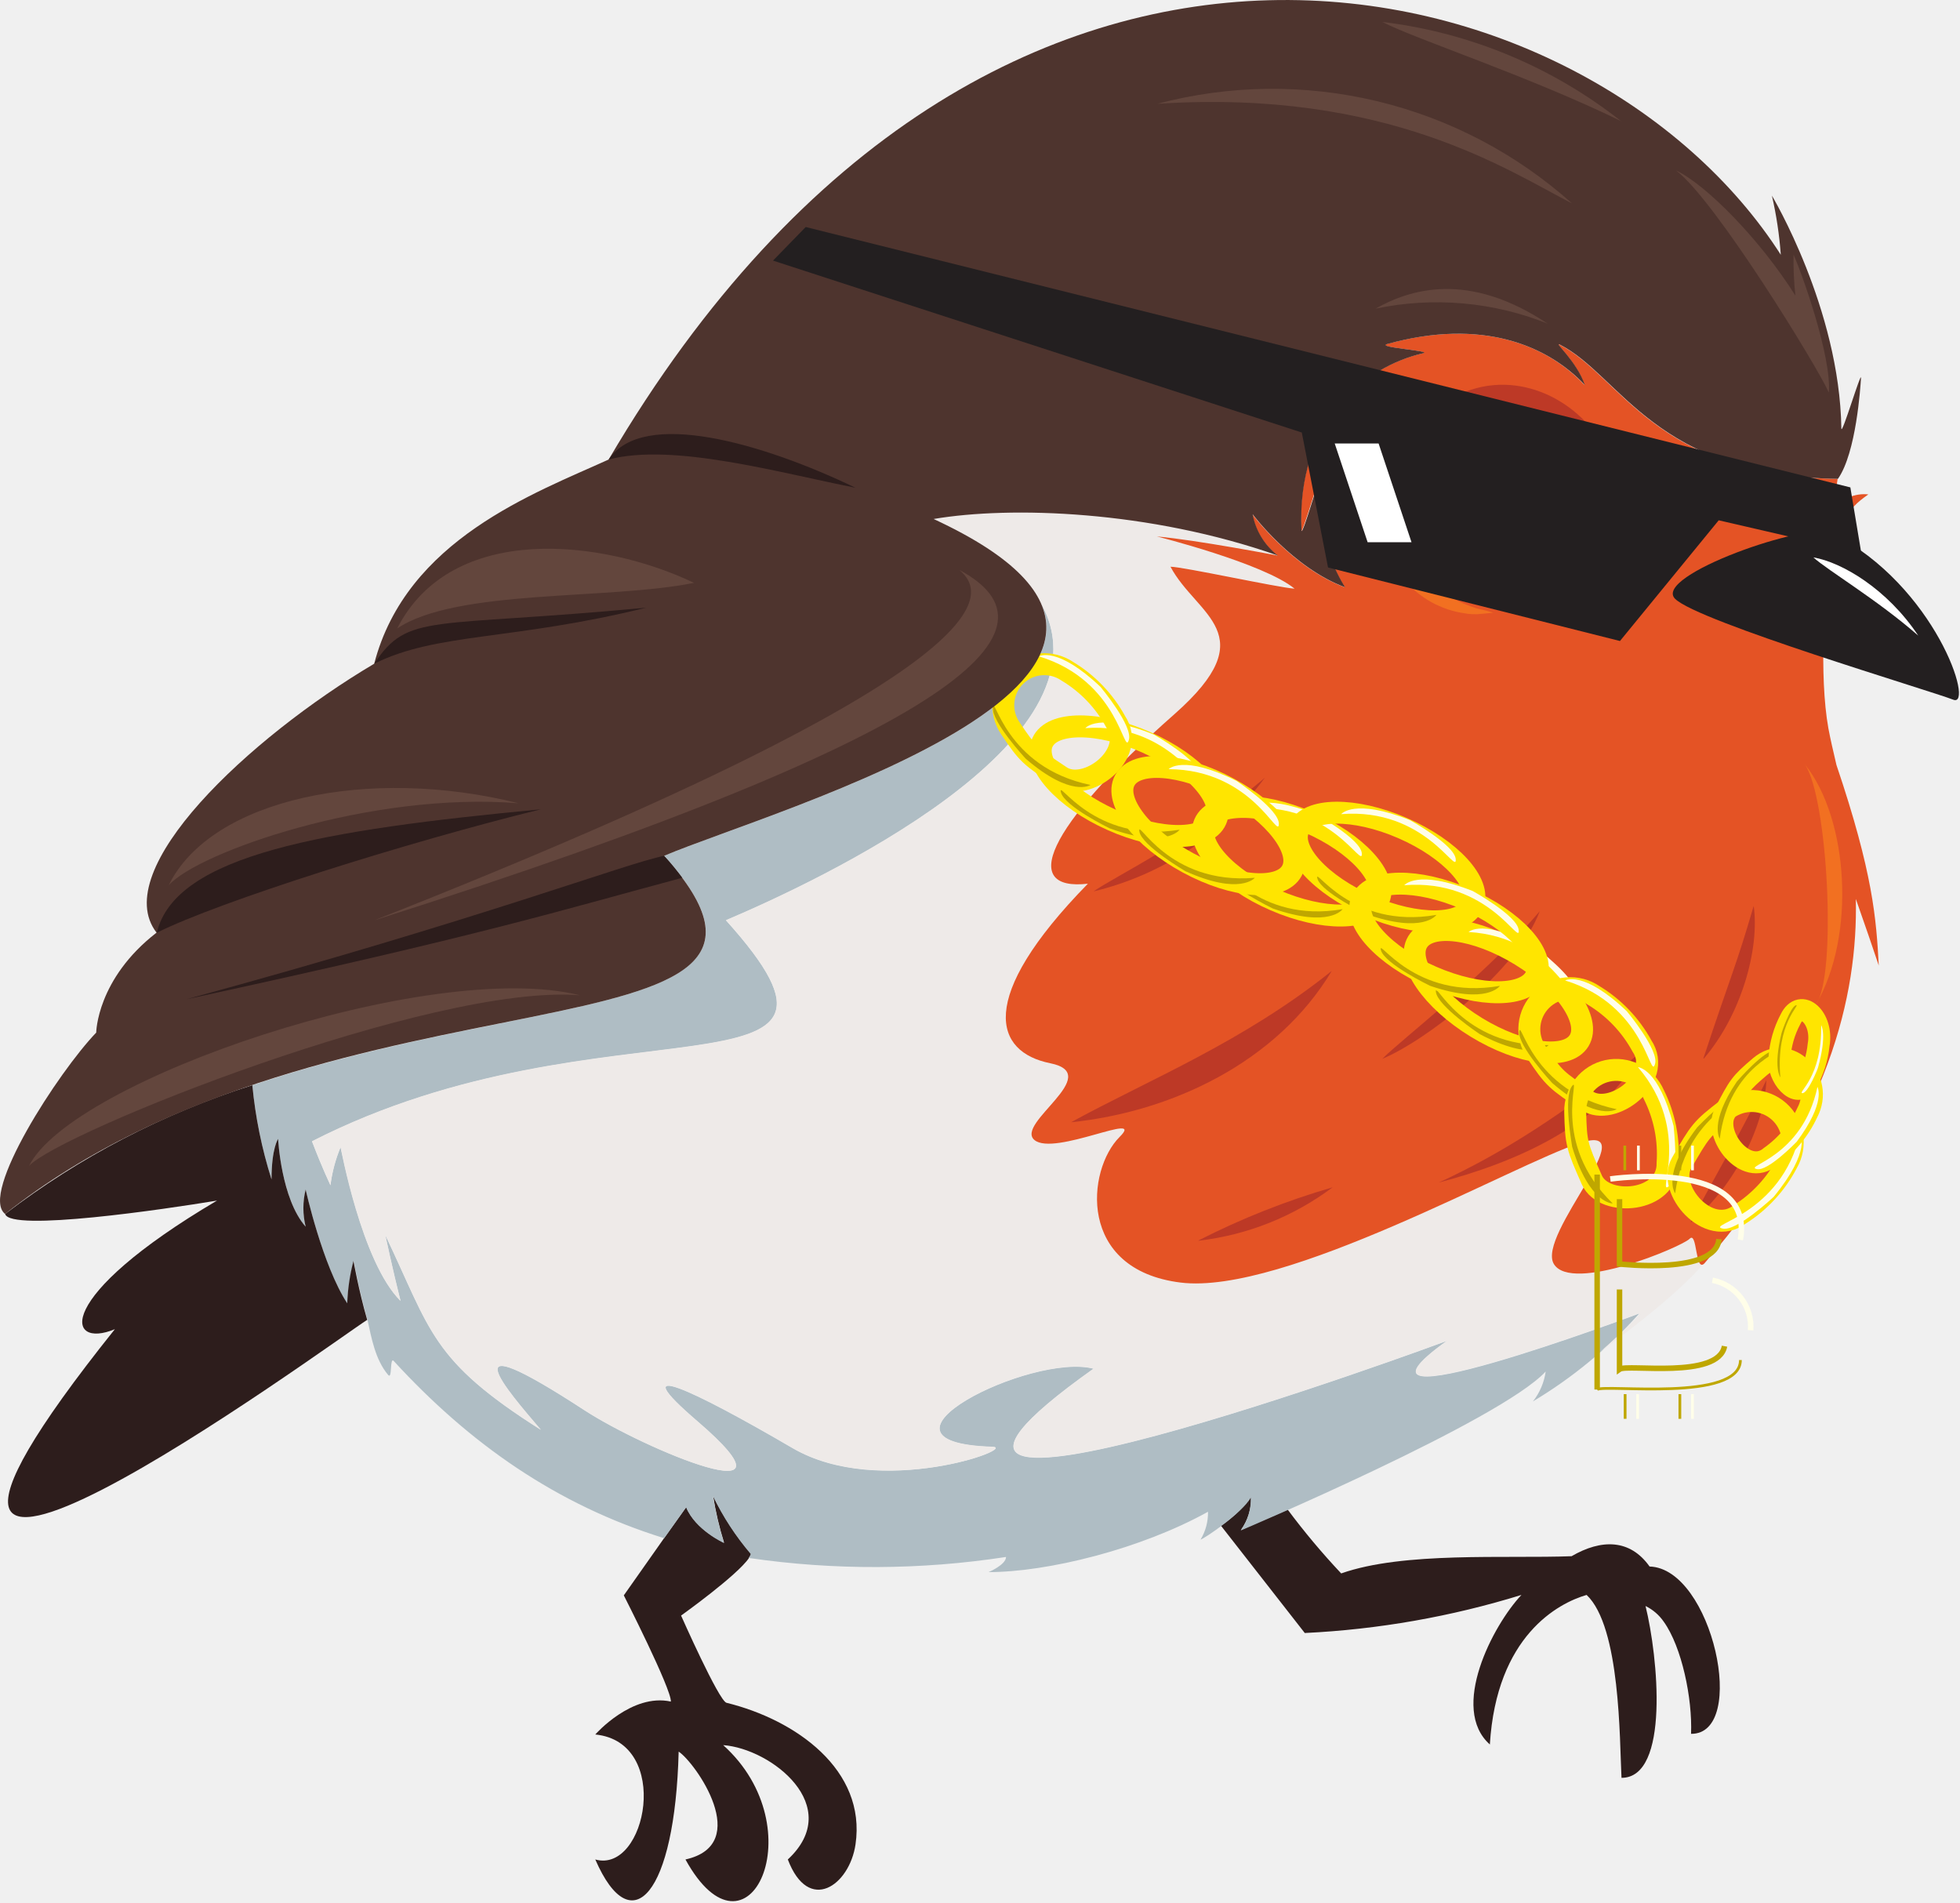
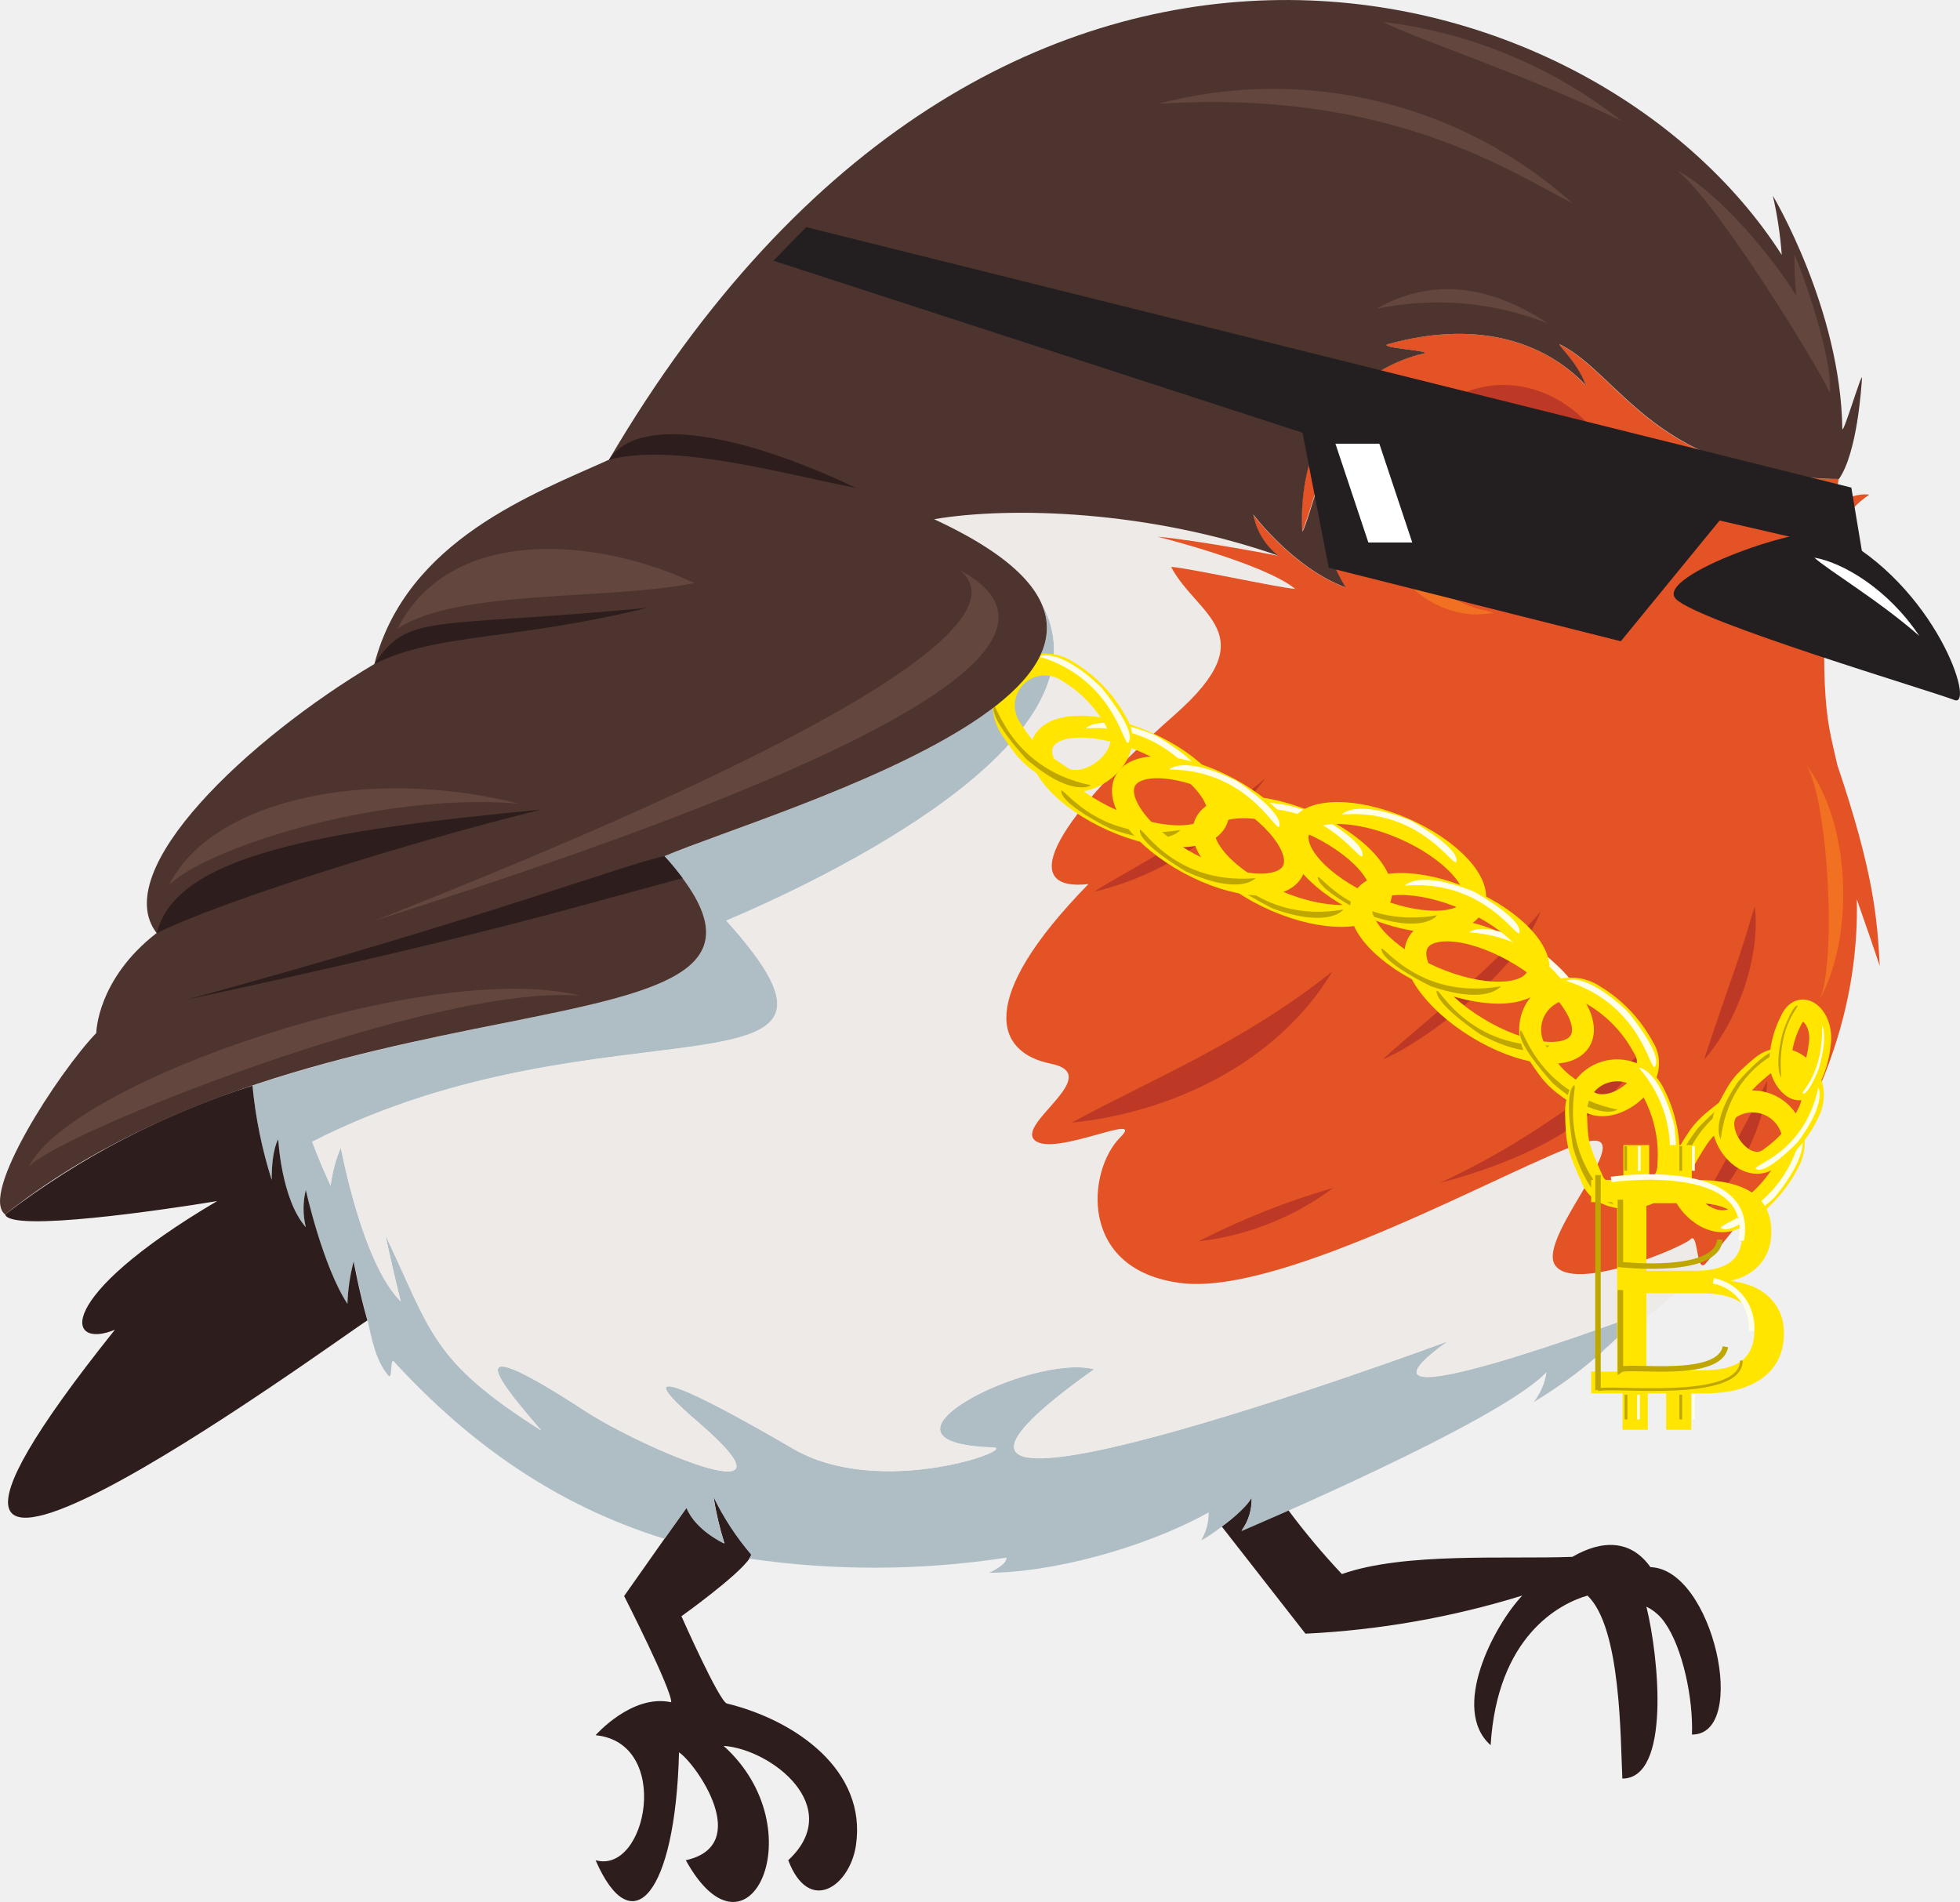
- <svg xmlns="http://www.w3.org/2000/svg" width="376" height="365" viewBox="0 0 376 365" fill="none">
-   <g clip-path="url(#clip0)">
-     <path d="M136.8 286.923C137.282 289.966 137.986 292.97 138.905 295.91C138.905 295.91 133.412 293.427 131.644 289.07L127.435 294.984L119.669 306.012C119.669 306.012 128.824 323.986 128.698 326.385C121.184 324.722 114.197 332.699 114.197 332.699C128.929 334.151 124.025 359.449 114.197 356.671C121.184 372.75 129.497 363.258 130.192 335.982C133.391 338.087 144.482 353.787 131.497 356.671C143.472 378.411 156.458 350.672 138.737 334.74C147.934 335.393 162.119 346.463 151.133 356.671C155.132 367.194 162.961 361.659 164.118 353.787C166.223 339.455 152.606 329.858 139.368 326.617C137.895 326.238 130.655 309.885 130.655 309.885C130.655 309.885 141.452 302.182 143.704 298.814C143.881 298.588 144.016 298.331 144.103 298.057C141.202 294.674 138.748 290.932 136.8 286.923Z" fill="#2D1D1C" />
-     <path d="M316.451 300.478C312.705 295.196 307.212 295.174 301.487 298.5C288.86 298.984 269.266 297.574 257.29 301.804C253.635 297.921 250.206 293.832 247.02 289.555C241.653 291.912 238.075 293.428 238.075 293.428C239.402 291.596 240.083 289.375 240.011 287.114C238.41 289.274 236.453 291.146 234.224 292.649L250.303 313.232C264.41 312.552 278.375 310.099 291.869 305.929C286.355 311.78 278.063 327.733 285.808 334.615C287.092 313.758 298.92 307.508 304.371 305.929C310.874 312.054 310.685 333.668 311.063 341.013C320.366 341.013 318.072 317.736 315.673 308.055C317.077 308.74 318.28 309.777 319.166 311.064C322.639 315.905 324.68 325.797 324.407 332.574C335.414 332.658 328.49 300.836 316.451 300.478Z" fill="#2D1D1C" />
-     <path d="M277.579 257.206C277.579 257.206 151.533 303.866 209.789 262.552C197.877 259.395 163.256 276.695 190.384 277.537C195.456 277.684 168.77 287.576 151.996 277.747C132.675 266.467 119.311 260.216 133.812 272.654C155.532 291.28 123.604 277.958 112.176 270.55C85.216 252.955 97.444 266.867 103.758 274.275C82.585 260.868 82.712 255.333 73.914 236.918C73.914 236.918 75.388 243.905 76.84 249.546C69.326 242.074 65.412 219.828 65.327 220.081C64.358 222.41 63.706 224.859 63.391 227.363C61.855 224.059 60.697 221.175 59.855 218.944C116.175 190.216 172.095 212.967 139.263 176.536C156.647 169.17 214.187 142.357 199.792 115.881C209.326 138.295 144.461 156.942 127.393 164.161C155.931 195.73 103.126 189.732 48.406 208.169C49.001 214.314 50.235 220.38 52.089 226.268C52.089 220.27 53.352 218.502 53.352 218.502C53.457 220.607 54.425 230.499 58.635 235.339C58.055 232.996 58.055 230.548 58.635 228.205C58.635 228.205 61.876 242.811 66.611 250.03C66.731 247.283 67.154 244.559 67.874 241.906C67.874 241.906 68.905 247.672 70.505 253.208C71.241 256.491 71.957 260.784 74.462 263.731C75.303 264.72 74.714 260.132 75.556 261.079C90.078 276.906 106.767 288.649 127.414 295.047L131.623 289.133C133.391 293.49 138.884 295.974 138.884 295.974C137.965 293.033 137.261 290.03 136.779 286.987C138.71 290.977 141.143 294.705 144.019 298.078C143.932 298.352 143.797 298.609 143.619 298.836C159.996 301.226 176.637 301.162 192.994 298.646C192.994 300.141 189.648 301.551 189.648 301.551C200.991 301.551 218.86 297.131 231.74 289.975C231.777 291.857 231.28 293.71 230.309 295.321C231.109 295.069 238.285 290.249 239.948 287.26C240.02 289.521 239.339 291.742 238.012 293.574C238.012 293.574 287.744 272.528 296.52 263.078C296.226 265.169 295.384 267.144 294.079 268.803C301.685 264.257 308.555 258.58 314.452 251.966C314.452 251.966 252.555 275.201 277.579 257.206Z" fill="#AFBDC4" />
-     <path d="M324.112 237.549C322.617 239.085 301.508 248.072 298.078 242.411C294.647 236.749 315.925 215.051 303.15 219.155C290.375 223.259 246.325 248.451 226.436 245.946C206.547 243.442 208.547 224.227 214.756 218.018C219.933 212.883 202.254 221.722 198.424 218.607C194.593 215.493 211.977 205.98 201.433 203.875C190.889 201.77 186.996 191.605 208.778 169.464C195.94 170.917 200.36 159.173 225.426 136.906C242.852 121.5 229.635 118.091 224.626 108.662C227.025 108.662 245.252 112.64 248.429 112.871C242.516 108.009 222.016 102.853 222.016 102.853C229.74 103.548 245.167 106.515 245.167 106.515C220.48 97.844 193.751 97.002 179.124 99.507C191.184 105.105 197.54 110.577 199.792 115.839C214.187 142.315 156.647 169.128 139.263 176.494C172.095 212.925 116.112 190.174 59.855 218.902C60.697 221.007 61.855 223.953 63.391 227.321C63.706 224.817 64.357 222.368 65.327 220.039C65.327 219.891 69.326 242.137 76.84 249.503C75.387 243.758 73.914 236.876 73.914 236.876C82.754 255.27 82.585 260.826 103.758 274.233C97.444 266.824 85.237 252.913 112.176 270.507C123.604 277.979 155.531 291.301 133.812 272.612C119.311 260.174 132.675 266.424 151.996 277.705C168.833 287.534 195.456 277.705 190.384 277.495C163.255 276.653 197.876 259.353 209.789 262.51C151.596 303.824 277.579 257.164 277.579 257.164C252.449 275.159 314.578 251.86 314.578 251.86C314.536 251.947 314.479 252.025 314.409 252.092V252.218L314.094 252.576L313.946 252.744L313.441 253.292L313.252 253.481L312.536 254.239L312.368 254.386L311.421 255.333L311.274 255.48L310.095 256.596H309.99L308.601 257.859L307.001 259.269C307.001 259.269 321.334 249.082 327.1 242.053C325.164 244.137 325.648 236.013 324.112 237.549Z" fill="#EEEAE8" />
-     <path d="M66.611 249.988C61.876 242.769 58.635 228.163 58.635 228.163C58.055 230.506 58.055 232.955 58.635 235.298C53.92 229.931 53.352 218.461 53.352 218.461C53.352 218.461 52.089 220.228 52.089 226.227C50.227 220.347 48.993 214.287 48.406 208.148C31.292 213.584 15.249 221.944 0.989 232.856C1.915 236.329 31.611 231.951 41.629 230.289C10.081 248.915 12.628 258.869 22.035 254.955C-41.945 334.93 63.686 257.48 70.442 253.166C68.842 247.631 67.811 241.864 67.811 241.864C67.112 244.519 66.71 247.244 66.611 249.988Z" fill="#2D1D1C" />
-     <path d="M360.417 185.207C359.932 176.263 359.343 167.571 352.293 146.714C351.682 144.104 351.135 141.768 350.756 139.727C348.925 129.54 349.999 113.924 351.093 103.338L353.577 106.116C353.577 99.802 353.85 98.013 358.417 94.835C357.143 94.694 355.855 94.891 354.68 95.404C353.506 95.917 352.486 96.73 351.724 97.76C352.166 94.119 352.524 91.846 352.524 91.846C317.587 91.404 310.747 71.979 299.193 66.107C297.804 65.391 302.413 69.243 303.971 73.852C296.92 66.275 284.334 60.95 266.087 65.981C263.688 66.654 274.99 67.285 272.906 67.769C261.668 70.358 248.661 80.881 249.608 101.717C249.608 103.317 253.333 90.415 253.102 91.909C251.671 101.38 256.49 110.283 257.964 112.64C247.882 108.894 240.243 98.644 240.243 98.644C240.825 101.789 242.549 104.607 245.083 106.558C245.083 106.558 229.698 103.59 221.932 102.896C221.932 102.896 242.431 108.052 248.345 112.914C245.167 112.703 226.941 108.704 224.542 108.704C229.551 118.133 242.768 121.543 225.342 136.948C200.086 159.215 195.877 170.959 208.694 169.507C187.017 191.669 190.889 201.813 201.454 203.939C212.02 206.064 194.635 215.493 198.445 218.671C202.254 221.849 219.954 212.946 214.777 218.082C208.463 224.396 206.611 243.527 226.457 246.01C246.304 248.493 290.396 223.343 303.171 219.218C315.946 215.093 294.647 236.897 298.099 242.474C301.55 248.052 322.639 239.149 324.133 237.613C325.627 236.076 325.164 244.095 326.953 242.348C350.883 214.862 356.418 190.995 356.018 172.432C357.554 176.789 359.617 182.766 360.417 185.207Z" fill="#E45325" />
-     <path d="M205.474 215.261C224.689 213.283 244.936 203.812 255.48 186.239C238.348 199.94 220.648 206.969 205.474 215.261ZM276.042 226.816C290.143 223.133 307.759 215.83 314.578 202.023C299.993 213.578 288.48 221.091 276.042 226.816ZM324.449 234.435C332.993 227.3 338.592 215.493 338.844 207.201C333.372 218.418 332.678 218.881 324.343 234.435H324.449ZM326.869 203.034C334.067 194.615 337.581 181.987 336.424 173.758C332.93 185.712 332.32 186.239 326.764 203.034H326.869ZM230.056 237.97C239.339 236.874 248.167 233.345 255.648 227.742C246.742 230.323 238.102 233.748 229.846 237.97H230.056ZM265.182 203.097C273.222 199.792 291.09 186.26 295.384 174.768C285.05 187.059 268.781 199.414 265.182 203.097ZM209.789 170.98C222.969 167.815 234.606 160.092 242.642 149.176C228.941 160.92 214.061 167.992 209.789 170.98ZM272.927 80.629C293.974 59.582 325.227 92.246 301.992 110.43C313.757 91.994 293.026 68.464 272.969 80.629H272.927Z" fill="#BD3926" />
-     <path d="M233.263 157.268C235.096 153.16 229.131 146.505 219.939 142.403C210.747 138.3 201.809 138.305 199.976 142.413C198.142 146.521 204.108 153.176 213.3 157.278C222.492 161.381 231.43 161.376 233.263 157.268Z" stroke="#FFE500" stroke-width="4.209" stroke-miterlimit="10" />
-     <path d="M208.21 139.663C208.21 139.663 210.673 136.548 221.364 140.905C221.364 140.905 229.909 145.745 230.098 148.503C230.309 151.849 224.332 138.527 208.21 139.663Z" fill="#FFFEE9" />
-     <path d="M226.289 159.152C226.289 159.152 223.763 162.835 212.903 158.899C212.903 158.899 204.19 154.69 203.517 151.954C202.843 149.218 209.788 161.867 226.289 159.152Z" fill="#BFA700" />
-     <path d="M264.519 172.457C266.312 168.332 260.28 161.736 251.048 157.725C241.815 153.715 232.878 153.808 231.085 157.934C229.293 162.06 235.325 168.656 244.557 172.666C253.79 176.677 262.727 176.583 264.519 172.457Z" stroke="#FFE500" stroke-width="4.209" stroke-miterlimit="10" />
-     <path d="M239.296 155.069C239.296 155.069 241.716 151.933 252.45 156.184C252.45 156.184 261.036 160.941 261.247 163.677C261.52 167.023 255.417 153.764 239.296 155.069Z" fill="#FFFEE9" />
-     <path d="M257.564 174.389C257.564 174.389 255.059 178.072 244.178 174.263C244.178 174.263 235.423 170.054 234.728 167.423C234.034 164.792 241.084 177.252 257.564 174.389Z" fill="#BFA700" />
-     <path d="M302.937 199.608C305.276 195.784 300.237 188.441 291.681 183.207C283.125 177.973 274.292 176.829 271.953 180.653C269.614 184.476 274.654 191.819 283.21 197.053C291.766 202.288 300.598 203.431 302.937 199.608Z" stroke="#FFE500" stroke-width="4.194" stroke-miterlimit="10" />
-     <path d="M281.725 178.768C281.725 178.768 284.566 176.011 294.605 181.735C294.605 181.735 302.434 187.649 302.266 190.385C302.055 193.732 297.867 179.757 281.725 178.768Z" fill="#FFFEE9" />
-     <path d="M297.089 200.465C297.089 200.465 294.121 203.769 283.872 198.361C283.872 198.361 275.79 192.994 275.453 190.258C275.117 187.522 280.399 200.991 297.089 200.465Z" fill="#BFA700" />
-     <path d="M314.978 200.613C319.187 206.927 309.274 214.356 304.454 211.136C298.561 207.201 298.141 206.927 294.71 201.792C293.692 200.27 293.235 198.441 293.42 196.619C293.605 194.797 294.42 193.097 295.723 191.811C297.027 190.524 298.738 189.733 300.562 189.573C302.386 189.412 304.209 189.893 305.717 190.932C309.605 193.284 312.8 196.625 314.978 200.613V200.613Z" stroke="#FFE500" stroke-width="4.209" stroke-miterlimit="10" />
-     <path d="M300.246 188.069C300.246 188.069 303.655 185.964 312.053 193.941C312.242 194.151 318.366 201.539 317.482 204.127C316.535 207.368 315.694 192.783 300.246 188.069Z" fill="#FFFEE9" />
-     <path d="M310.137 212.756C310.137 212.756 306.475 215.261 297.761 207.726C297.593 207.537 291.153 200.592 291.448 197.898C291.742 195.204 293.763 209.368 310.137 212.756Z" fill="#BFA700" />
-     <path d="M214.019 138.422C218.228 144.735 208.337 152.186 203.496 148.945C197.624 145.03 197.182 144.735 193.773 139.621C192.764 138.101 192.315 136.278 192.502 134.463C192.689 132.648 193.501 130.954 194.798 129.672C196.096 128.389 197.798 127.597 199.615 127.431C201.432 127.265 203.25 127.735 204.759 128.761C208.65 131.1 211.847 134.435 214.019 138.422V138.422Z" stroke="#FFE500" stroke-width="4.209" stroke-miterlimit="10" />
-     <path d="M199.308 125.899C199.308 125.899 202.717 123.795 211.115 131.75C211.283 131.961 217.428 139.348 216.544 141.958C215.576 145.22 214.777 130.593 199.308 125.899Z" fill="#FFFEE9" />
-     <path d="M209.2 150.565C209.2 150.565 205.538 153.069 196.803 145.556C196.635 145.387 190.195 138.421 190.49 135.727C190.784 133.033 192.826 147.197 209.2 150.565Z" fill="#BFA700" />
-     <path d="M247.836 167.028C249.976 163.071 244.533 155.981 235.68 151.192C226.826 146.403 217.914 145.728 215.774 149.685C213.633 153.641 219.076 160.731 227.929 165.52C236.783 170.309 245.695 170.984 247.836 167.028Z" stroke="#FFE500" stroke-width="4.209" stroke-miterlimit="10" />
-     <path d="M224.184 147.534C224.184 147.534 226.878 144.63 237.212 149.786C237.212 149.786 245.357 155.258 245.336 158.015C245.294 161.362 240.348 147.64 224.184 147.534Z" fill="#FFFEE9" />
-     <path d="M240.727 168.371C240.727 168.371 237.928 171.844 227.404 167.108C227.404 167.108 218.986 162.184 218.565 159.469C218.144 156.754 224.058 169.802 240.727 168.371Z" fill="#BFA700" />
-     <path d="M319.902 223.091C320.071 230.689 307.738 231.636 305.38 226.332C302.518 219.85 302.329 219.429 302.181 213.242C302.147 211.42 302.746 209.642 303.876 208.212C305.006 206.782 306.597 205.789 308.378 205.402C310.159 205.014 312.019 205.257 313.641 206.088C315.262 206.919 316.546 208.287 317.271 209.958C319.303 214.024 320.211 218.558 319.902 223.091V223.091Z" stroke="#FFE500" stroke-width="4.209" stroke-miterlimit="10" />
-     <path d="M314.22 204.696C314.22 204.696 318.176 204.823 321.06 215.977C321.06 216.251 322.238 225.743 320.176 227.51C317.629 229.699 324.743 216.966 314.22 204.696Z" fill="#FFFEE9" />
-     <path d="M309.38 230.835C309.38 230.835 304.918 230.982 301.593 219.954C301.593 219.723 299.846 210.399 301.593 208.295C303.339 206.19 297.341 219.197 309.38 230.835Z" fill="#BFA700" />
-     <path d="M282.529 173.565C284.322 169.439 278.29 162.843 269.058 158.833C259.825 154.822 250.888 154.915 249.096 159.041C247.303 163.167 253.335 169.763 262.567 173.774C271.8 177.784 280.737 177.691 282.529 173.565Z" stroke="#FFE500" stroke-width="4.209" stroke-miterlimit="10" />
-     <path d="M257.29 156.163C257.29 156.163 259.731 153.049 270.465 157.3C270.465 157.3 279.052 162.056 279.262 164.792C279.536 168.139 273.411 154.88 257.29 156.163Z" fill="#FFFEE9" />
-     <path d="M275.558 175.484C275.558 175.484 273.075 179.188 262.173 175.358C262.173 175.358 253.438 171.148 252.723 168.518C252.007 165.887 259.1 178.367 275.558 175.484Z" fill="#BFA700" />
-     <path d="M294.688 187.174C296.481 183.048 290.449 176.452 281.217 172.442C271.984 168.431 263.047 168.525 261.255 172.651C259.462 176.776 265.494 183.372 274.726 187.383C283.959 191.393 292.896 191.3 294.688 187.174Z" stroke="#FFE500" stroke-width="4.209" stroke-miterlimit="10" />
-     <path d="M269.392 169.801C269.392 169.801 271.812 166.666 282.545 170.917C282.545 170.917 291.132 175.673 291.343 178.409C291.701 181.756 285.597 168.497 269.392 169.801Z" fill="#FFFEE9" />
-     <path d="M287.744 189.1C287.744 189.1 285.239 192.805 274.358 189.1C274.358 189.1 265.603 184.891 264.908 182.239C264.214 179.588 271.264 191.984 287.744 189.1Z" fill="#BFA700" />
-     <path d="M333.772 232.919C327.752 237.528 319.692 228.142 322.596 223.091C326.132 216.966 326.363 216.545 331.267 212.778C332.722 211.679 334.513 211.119 336.334 211.191C338.156 211.263 339.897 211.963 341.26 213.173C342.624 214.383 343.527 216.028 343.815 217.828C344.104 219.629 343.76 221.473 342.843 223.049C340.745 227.083 337.615 230.489 333.772 232.919V232.919Z" stroke="#FFE500" stroke-width="4.209" stroke-miterlimit="10" />
-     <path d="M345.327 217.408C345.327 217.408 347.579 220.67 340.255 229.573C340.065 229.762 333.078 236.287 330.447 235.655C327.143 234.919 341.644 233.151 345.327 217.408Z" fill="#FFFEE9" />
-     <path d="M321.355 228.899C321.355 228.899 318.619 225.405 325.564 216.271C325.732 216.082 332.257 209.221 334.971 209.368C337.686 209.515 323.649 212.336 321.355 228.899Z" fill="#BFA700" />
-     <path d="M306.391 225.301V266.53" stroke="#BFA700" stroke-width="1.052" stroke-miterlimit="10" />
-     <path d="M308.916 226.143C308.916 226.143 336.739 222.102 333.856 237.823" stroke="#FFFEE9" stroke-width="1.052" stroke-miterlimit="10" />
-     <path d="M328.51 245.567C330.694 245.994 332.645 247.206 333.995 248.975C335.345 250.744 335.999 252.946 335.834 255.164" stroke="#FFFEE9" stroke-width="1.052" stroke-miterlimit="10" />
-     <path d="M324.68 219.744V224.48" stroke="#FFFEE9" stroke-width="0.526" stroke-miterlimit="10" />
-     <path d="M314.304 219.744V224.48" stroke="#FFFEE9" stroke-width="0.526" stroke-miterlimit="10" />
-     <path d="M311.695 219.744V224.48" stroke="#BFA700" stroke-width="0.526" stroke-miterlimit="10" />
-     <path d="M322.26 219.744V224.48" stroke="#BFA700" stroke-width="0.526" stroke-miterlimit="10" />
-     <path d="M324.68 267.414V272.149" stroke="#FFFEE9" stroke-width="0.526" stroke-miterlimit="10" />
-     <path d="M322.26 267.414V272.149" stroke="#BFA700" stroke-width="0.526" stroke-miterlimit="10" />
-     <path d="M314.157 267.414V272.149" stroke="#FFFEE9" stroke-width="0.526" stroke-miterlimit="10" />
-     <path d="M311.758 267.414V272.149" stroke="#BFA700" stroke-width="0.526" stroke-miterlimit="10" />
-     <path d="M306.391 266.53C307.843 265.478 333.877 269.014 333.877 260.869" stroke="#BFA700" stroke-width="0.526" stroke-miterlimit="10" />
-     <path d="M310.685 230.015V242.453C310.685 242.453 329.227 244.558 329.753 237.675" stroke="#BFA700" stroke-width="1.052" stroke-miterlimit="10" />
-     <path d="M310.685 247.335V262.636C312.137 261.584 329.626 264.614 330.826 258.216" stroke="#BFA700" stroke-width="1.052" stroke-miterlimit="10" />
-     <path d="M339.623 221.891C334.909 225.869 328.616 217.682 330.889 213.473C333.646 208.19 333.835 207.832 337.666 204.57C343.032 200.003 350.125 206.991 346.695 213.431C345.115 216.819 342.677 219.736 339.623 221.891V221.891Z" stroke="#FFE500" stroke-width="4.209" stroke-miterlimit="10" />
-     <path d="M348.651 208.484C348.651 208.484 350.398 211.325 344.673 219.007C344.505 219.175 339.054 224.795 336.992 224.248C334.445 223.616 345.768 222.08 348.651 208.484Z" fill="#FFFEE9" />
-     <path d="M329.92 218.418C329.92 218.418 327.816 215.388 333.203 207.453C333.33 207.306 338.444 201.371 340.549 201.497C342.653 201.623 331.709 204.149 329.92 218.418Z" fill="#BFA700" />
-     <path d="M346.61 207.601C344.842 211.179 340.822 206.38 341.37 202.928C341.538 200.338 342.255 197.812 343.474 195.52C345.474 191.311 349.788 195.268 348.883 200.403C348.625 202.932 347.852 205.382 346.61 207.601V207.601Z" stroke="#FFE500" stroke-width="4.209" stroke-miterlimit="10" />
-     <path d="M349.367 196.635C349.367 196.635 350.546 198.361 348.778 204.738C348.778 204.885 346.821 209.747 345.768 209.684C344.716 209.621 349.557 206.758 349.367 196.635Z" fill="#FFFEE9" />
-     <path d="M341.538 206.653C341.538 206.653 340.128 204.843 341.748 198.235C341.748 198.087 343.495 193.057 344.527 192.826C345.558 192.594 340.612 196.172 341.538 206.653Z" fill="#BFA700" />
-     <path d="M240.305 98.644C240.305 98.644 247.945 108.894 258.026 112.64C256.553 110.283 251.713 101.38 253.165 91.909C253.396 90.415 249.734 103.316 249.671 101.717C248.724 80.881 261.731 70.358 272.969 67.769C275.074 67.285 263.751 66.654 266.15 65.98C284.334 60.95 296.92 66.275 304.033 73.852C302.476 69.242 297.867 65.433 299.256 66.106C310.81 71.978 317.65 91.362 352.587 91.846C356.102 86.837 356.902 74.209 357.007 72.526C357.112 70.842 353.282 83.743 353.24 82.186C352.903 59.182 339.917 37.526 339.917 37.526C340.776 41.258 341.346 45.05 341.622 48.87C305.359 -7.787 190.657 -37.757 116.764 88.142C102.621 94.582 77.976 103.464 71.788 127.309C47.711 141.578 20.751 166.876 30.033 178.893C18.562 187.775 18.457 198.066 18.457 198.066C11.238 205.58 -3.999 229.046 0.989 232.856C64.254 182.682 164.434 205.264 127.392 164.161C148.439 155.237 242.473 128.908 179.103 99.549C193.835 97.044 220.459 97.886 245.146 106.557C242.612 104.607 240.888 101.789 240.305 98.644Z" fill="#4E342E" />
-     <path d="M344.064 48.848C345.621 52.236 351.388 68.4 350.84 75.303C348.736 70.484 329.058 38.388 321.544 32.706C327.227 35.379 337.602 45.859 344.421 56.698C344.141 54.091 344.021 51.47 344.064 48.848ZM301.571 39.02C290.937 29.491 278.101 22.755 264.218 19.419C250.335 16.084 235.84 16.252 222.038 19.91C266.214 17.005 289.575 32.895 301.571 39.02ZM297.025 62.17C281.64 51.858 270.423 55.52 263.877 59.203C274.973 56.874 286.509 57.892 297.025 62.128V62.17ZM311.084 23.319C297.839 12.838 281.953 6.224 265.182 4.209C271.496 7.492 293.026 14.479 311.084 23.277V23.319ZM184.028 109.314C189.037 113.523 196.656 127.308 71.788 176.536C186.722 140.041 204.716 120.426 184.028 109.314ZM32.369 169.801C37.967 163.487 71.178 151.785 99.485 154.079C70.757 146.881 40.472 153.237 32.369 169.801ZM76.187 120.553C87.552 112.913 116.764 115.123 133.138 111.797C115.754 103.484 86.71 99.99 76.187 120.553ZM5.535 223.679C11.112 217.365 82.922 188.595 111.25 190.91C82.501 183.733 13.638 207.158 5.535 223.7V223.679Z" fill="#63463D" />
-     <path d="M103.737 155.237C78.06 161.551 42.05 172.916 30.075 178.914C33.674 163.93 61.981 159.194 103.737 155.237ZM71.789 127.309C83.806 121.311 98.328 122.889 124.004 116.554C82.249 120.511 78.355 117.438 71.789 127.309ZM116.764 88.142C129.097 84.88 149.597 90.71 164.097 93.551C146.419 85.048 123.31 78.271 116.764 88.142ZM35.779 191.668C93.15 179.251 107.336 174.684 130.886 168.37C129.876 167.044 128.782 165.634 127.393 164.161C119.963 165.634 92.603 176.199 35.779 191.668Z" fill="#2D1D1C" />
-     <path d="M286.46 117.523L285.029 117.67L283.345 117.818C282.608 117.818 281.893 117.818 281.03 117.649C276.486 117.022 272.337 114.726 269.391 111.209C266.442 107.719 264.864 103.276 264.951 98.708C264.972 97.371 265.155 96.043 265.498 94.751C265.729 93.846 265.898 93.362 265.898 93.362C265.898 93.362 265.898 93.909 265.898 94.793C265.988 96.062 266.178 97.321 266.466 98.56C267.374 102.443 269.2 106.052 271.791 109.083C274.364 112.135 277.644 114.512 281.346 116.008C282.082 116.302 282.819 116.555 283.345 116.723L284.987 117.102L286.46 117.523ZM348.357 192.679C356.039 179.588 354.671 157.111 346.252 146.63C350.651 152.986 352.419 187.312 348.357 192.679Z" fill="#F27021" />
-     <path d="M321.334 114.85C325.67 119.227 370.582 132.571 374.707 134.212C378.832 135.854 371.319 112.345 351.472 102.264C346.905 99.928 316.956 110.43 321.334 114.85Z" fill="#231F20" />
-     <path d="M367.994 121.921C362.058 112.998 353.387 107.863 347.873 106.916C350.672 109.441 360.101 115.018 367.994 121.921Z" fill="white" />
-     <path d="M302.786 99.047C304.207 89.764 297.907 81.098 288.715 79.691C279.523 78.284 270.92 84.67 269.499 93.954C268.079 103.238 274.379 111.904 283.571 113.31C292.762 114.717 301.365 108.331 302.786 99.047Z" fill="#231F20" />
-     <path d="M294.878 94.709C293.548 92.598 291.622 90.928 289.343 89.91C288.049 89.266 286.666 88.82 285.239 88.584C285.293 88.207 285.399 87.838 285.555 87.49C286.755 85.07 290.206 84.312 293.321 85.827C296.436 87.343 297.951 90.521 296.773 92.962C296.35 93.736 295.684 94.35 294.878 94.709ZM285.934 110.725C282.092 110.201 278.612 108.183 276.249 105.11C273.885 102.037 272.827 98.156 273.306 94.309C272.659 96.1 272.424 98.014 272.621 99.908C272.818 101.802 273.441 103.628 274.443 105.247C275.445 106.866 276.8 108.238 278.408 109.26C280.015 110.281 281.832 110.926 283.724 111.146C285.536 111.414 287.385 111.307 289.154 110.83C288.081 110.918 287.002 110.897 285.934 110.767V110.725Z" fill="white" />
-     <path d="M154.563 43.545L354.966 93.488L357.07 106.116L329.71 99.802L310.768 122.953L254.764 108.852L249.734 82.965L148.292 49.986L154.563 43.545Z" fill="#231F20" />
-     <path d="M262.363 104.011H270.781L264.467 85.07H256.049" fill="white" />
+ <svg xmlns="http://www.w3.org/2000/svg" viewBox="0 0 178.56 173.25">
+   <defs>
+     <style>.cls-1{fill:#2d1d1c;}.cls-2{fill:#afbdc4;}.cls-3{fill:#eeeae8;}.cls-4{fill:#e45325;}.cls-5{fill:#bd3926;}.cls-11,.cls-14,.cls-15,.cls-6{fill:none;}.cls-6{stroke:#ffe500;stroke-width:2px;}.cls-10,.cls-11,.cls-12,.cls-13,.cls-14,.cls-15,.cls-6{stroke-miterlimit:10;}.cls-12,.cls-7{fill:#fffee9;}.cls-10,.cls-13,.cls-8{fill:#bfa700;}.cls-9{font-size:28.26px;fill:#ffe500;font-family:ArialMT, Arial;}.cls-10,.cls-13,.cls-14,.cls-15{stroke:#bfa700;}.cls-10,.cls-11,.cls-15{stroke-width:0.5px;}.cls-11,.cls-12{stroke:#fffee9;}.cls-12,.cls-13,.cls-14{stroke-width:0.25px;}.cls-16{fill:#4e342e;}.cls-17{fill:#63463d;}.cls-18{fill:#f27021;}.cls-19{fill:#231f20;}.cls-20{fill:#fff;}</style>
+   </defs>
+   <g id="Layer_2" data-name="Layer 2">
+     <g id="Layer_1-2" data-name="Layer 1">
+       <path id="left_leg" data-name="left leg" class="cls-1" d="M65,136.33a30.08,30.08,0,0,0,1,4.27s-2.61-1.18-3.45-3.25l-2,2.81-3.69,5.24s4.35,8.54,4.29,9.68c-3.57-.79-6.89,3-6.89,3,7,.69,4.67,12.71,0,11.39,3.32,7.64,7.27,3.13,7.6-9.83,1.52,1,6.79,8.46.62,9.83,5.69,10.33,11.86-2.85,3.44-10.42,4.37.31,11.11,5.57,5.89,10.42,1.9,5,5.62,2.37,6.17-1.37,1-6.81-5.47-11.37-11.76-12.91-.7-.18-4.14-7.95-4.14-7.95s5.13-3.66,6.2-5.26a1.15,1.15,0,0,0,.19-.36A24.72,24.72,0,0,1,65,136.33Z" />
+       <path id="right_leg" data-name="right leg" class="cls-1" d="M150.36,142.77c-1.78-2.51-4.39-2.52-7.11-.94-6,.23-15.31-.44-21,1.57a66.09,66.09,0,0,1-4.88-5.82c-2.55,1.12-4.25,1.84-4.25,1.84a4.85,4.85,0,0,0,.92-3,11.26,11.26,0,0,1-2.75,2.63l7.64,9.78a79.93,79.93,0,0,0,19.75-3.47c-2.62,2.78-6.56,10.36-2.88,13.63.61-9.91,6.23-12.88,8.82-13.63,3.09,2.91,3,13.18,3.18,16.67,4.42,0,3.33-11.06,2.19-15.66a4.31,4.31,0,0,1,1.66,1.43c1.65,2.3,2.62,7,2.49,10.22C159.37,158.06,156.08,142.94,150.36,142.77Z" />
+       <path id="belly_shadow" data-name="belly shadow" class="cls-2" d="M131.89,122.21S72,144.38,99.68,124.75c-5.66-1.5-22.11,6.72-9.22,7.12,2.41.07-10.27,4.77-18.24.1-9.18-5.36-15.53-8.33-8.64-2.42,10.32,8.85-4.85,2.52-10.28-1-12.81-8.36-7-1.75-4,1.77-10.06-6.37-10-9-14.18-17.75,0,0,.7,3.32,1.39,6-3.57-3.55-5.43-14.12-5.47-14a13.33,13.33,0,0,0-.92,3.46c-.73-1.57-1.28-2.94-1.68-4,26.76-13.65,53.33-2.84,37.73-20.15,8.26-3.5,35.6-16.24,28.76-28.82C99.46,65.71,68.64,74.57,60.53,78,74.09,93,49,90.15,23,98.91a42.14,42.14,0,0,0,1.75,8.6c0-2.85.6-3.69.6-3.69.05,1,.51,5.7,2.51,8a7.06,7.06,0,0,1,0-3.39s1.54,6.94,3.79,10.37a17.68,17.68,0,0,1,.6-3.86s.49,2.74,1.25,5.37c.35,1.56.69,3.6,1.88,5,.4.47.12-1.71.52-1.26,6.9,7.52,14.83,13.1,24.64,16.14l2-2.81c.84,2.07,3.45,3.25,3.45,3.25a30.08,30.08,0,0,1-1-4.27,24.72,24.72,0,0,0,3.44,5.27,1.15,1.15,0,0,1-.19.36,79.13,79.13,0,0,0,23.46-.09c0,.71-1.59,1.38-1.59,1.38,5.39,0,13.88-2.1,20-5.5a4.74,4.74,0,0,1-.68,2.54c.38-.12,3.79-2.41,4.58-3.83a4.85,4.85,0,0,1-.92,3s23.63-10,27.8-14.49a5.68,5.68,0,0,1-1.16,2.72,41.46,41.46,0,0,0,9.68-8S120,130.76,131.89,122.21Z" />
+       <path id="belly" class="cls-3" d="M154,112.87c-.71.73-10.74,5-12.37,2.31s8.48-13,2.41-11.05-27,13.92-36.45,12.73-8.5-10.32-5.55-13.27c2.46-2.44-5.94,1.76-7.76.28s6.44-6,1.43-7-6.86-5.83,3.49-16.35c-6.1.69-4-4.89,7.91-15.47,8.28-7.32,2-8.94-.38-13.42,1.14,0,9.8,1.89,11.31,2-2.81-2.31-12.55-4.76-12.55-4.76,3.67.33,11,1.74,11,1.74-11.73-4.12-24.43-4.52-31.38-3.33,5.73,2.66,8.75,5.26,9.82,7.76,6.84,12.58-20.5,25.32-28.76,28.82,15.6,17.31-11,6.5-37.73,20.15.4,1,.95,2.4,1.68,4a13.33,13.33,0,0,1,.92-3.46c0-.07,1.9,10.5,5.47,14-.69-2.73-1.39-6-1.39-6,4.2,8.74,4.12,11.38,14.18,17.75-3-3.52-8.8-10.13,4-1.77,5.43,3.55,20.6,9.88,10.28,1-6.89-5.91-.54-2.94,8.64,2.42,8,4.67,20.65,0,18.24-.1-12.89-.4,3.56-8.62,9.22-7.12-27.65,19.63,32.21-2.54,32.21-2.54-11.94,8.55,17.58-2.52,17.58-2.52a.39.39,0,0,1-.08.11l0,.06-.15.17-.07.08-.24.26-.09.09-.34.36-.08.07-.45.45-.07.07-.56.53-.05,0-.66.6,0,0-.76.67h0s6.81-4.84,9.55-8.18C154.5,116,154.73,112.14,154,112.87Z" />
+       <path id="tail" class="cls-1" d="M31.65,118.78c-2.25-3.43-3.79-10.37-3.79-10.37a7.06,7.06,0,0,0,0,3.39c-2.24-2.55-2.51-8-2.51-8s-.6.84-.6,3.69A41.54,41.54,0,0,1,23,98.9,73.88,73.88,0,0,0,.47,110.64c.44,1.65,14.55-.43,19.31-1.22C4.79,118.27,6,123,10.47,121.14c-30.4,38,19.79,1.2,23-.85-.76-2.63-1.25-5.37-1.25-5.37A17.68,17.68,0,0,0,31.65,118.78Z" />
+       <path id="body_orange" data-name="body orange" class="cls-4" d="M171.25,88c-.23-4.25-.51-8.38-3.86-18.29-.29-1.24-.55-2.35-.73-3.32-.87-4.84-.36-12.26.16-17.29L168,50.42c0-3,.13-3.85,2.3-5.36a3.48,3.48,0,0,0-3.18,1.39c.21-1.73.38-2.81.38-2.81-16.6-.21-19.85-9.44-25.34-12.23-.66-.34,1.53,1.49,2.27,3.68-3.35-3.6-9.33-6.13-18-3.74-1.14.32,4.23.62,3.24.85-5.34,1.23-11.52,6.23-11.07,16.13,0,.76,1.77-5.37,1.66-4.66-.68,4.5,1.61,8.73,2.31,9.85-4.79-1.78-8.42-6.65-8.42-6.65a6.16,6.16,0,0,0,2.3,3.76s-7.31-1.41-11-1.74c0,0,9.74,2.45,12.55,4.76-1.51-.1-10.17-2-11.31-2,2.38,4.48,8.66,6.1.38,13.42-12,10.58-14,16.16-7.91,15.47C88.86,91.07,90.7,95.89,95.72,96.9s-3.24,5.49-1.43,7,10.22-2.72,7.76-.28c-3,3-3.88,12.09,5.55,13.27s30.38-10.77,36.45-12.73-4.05,8.4-2.41,11.05,11.66-1.58,12.37-2.31.49,3.08,1.34,2.25c11.37-13.06,14-24.4,13.81-33.22C169.89,84,170.87,86.84,171.25,88Z" />
+       <path id="orange_shadow" data-name="orange shadow" class="cls-5" d="M97.63,102.28c9.13-.94,18.75-5.44,23.76-13.79C113.25,95,104.84,98.34,97.63,102.28Zm33.53,5.49c6.7-1.75,15.07-5.22,18.31-11.78C142.54,101.48,137.07,105.05,131.16,107.77Zm23,3.62c4.06-3.39,6.72-9,6.84-12.94C158.4,103.78,158.07,104,154.11,111.39Zm1.15-14.92c3.42-4,5.09-10,4.54-13.91C158.19,88.24,157.9,88.49,155.26,96.47Zm-46,16.6a25.22,25.22,0,0,0,12.16-4.86A69.31,69.31,0,0,0,109.21,113.07ZM126,96.5c3.82-1.57,12.31-8,14.35-13.46C135.44,88.88,127.71,94.75,126,96.5ZM99.68,81.24a27.3,27.3,0,0,0,15.61-10.36C108.78,76.46,101.71,79.82,99.68,81.24Zm30-42.93c10-10,24.85,5.52,13.81,14.16C149.08,43.71,139.23,32.53,129.7,38.31Z" />
+       <ellipse class="cls-6" cx="102.93" cy="71.21" rx="3.87" ry="8.66" transform="translate(-4.05 136.17) rotate(-65.95)" />
+       <path class="cls-7" d="M98.93,66.36s1.17-1.48,6.25.59c0,0,4.06,2.3,4.15,3.61C109.43,72.15,106.59,65.82,98.93,66.36Z" />
+       <path class="cls-8" d="M107.52,75.62s-1.2,1.75-6.36-.12c0,0-4.14-2-4.46-3.3S99.68,76.91,107.52,75.62Z" />
+       <ellipse class="cls-6" cx="117.74" cy="78.49" rx="3.87" ry="8.66" transform="translate(-1.16 155.21) rotate(-66.52)" />
+       <path class="cls-7" d="M113.7,73.68s1.15-1.49,6.25.53c0,0,4.08,2.26,4.18,3.56C124.26,79.36,121.36,73.06,113.7,73.68Z" />
+       <path class="cls-8" d="M122.38,82.86s-1.19,1.75-6.36-.06c0,0-4.16-2-4.49-3.25S114.55,84.22,122.38,82.86Z" />
+       <ellipse class="cls-6" cx="137.19" cy="90.27" rx="3.87" ry="8.66" transform="matrix(0.52, -0.85, 0.85, 0.52, -11.49, 160.01)" />
+       <path class="cls-7" d="M133.86,84.94s1.35-1.31,6.12,1.41c0,0,3.72,2.81,3.64,4.11C143.52,92.05,141.53,85.41,133.86,84.94Z" />
+       <path class="cls-8" d="M141.16,95.25s-1.41,1.57-6.28-1c0,0-3.84-2.55-4-3.85S133.23,95.5,141.16,95.25Z" />
+       <path class="cls-6" d="M149.66,95.32c2,3-2.71,6.53-5,5-2.8-1.87-3-2-4.63-4.44a3.74,3.74,0,0,1,5.23-5.16A12.22,12.22,0,0,1,149.66,95.32Z" />
+       <path class="cls-7" d="M142.66,89.36s1.62-1,5.61,2.79h0c.09.1,3,3.61,2.58,4.84C150.4,98.53,150,91.6,142.66,89.36Z" />
+       <path class="cls-8" d="M147.36,101.09s-1.74,1.19-5.88-2.39h0c-.08-.09-3.14-3.39-3-4.67S139.58,99.48,147.36,101.09Z" />
+       <path class="cls-6" d="M101.69,65.77c2,3-2.7,6.54-5,5-2.79-1.86-3-2-4.62-4.43a3.74,3.74,0,0,1,5.22-5.16A12.12,12.12,0,0,1,101.69,65.77Z" />
+       <path class="cls-7" d="M94.7,59.82s1.62-1,5.61,2.78h0c.08.1,3,3.61,2.58,4.85C102.43,69,102.05,62.05,94.7,59.82Z" />
+       <path class="cls-8" d="M99.4,71.54s-1.74,1.19-5.89-2.38h0c-.08-.08-3.14-3.39-3-4.67S91.62,69.94,99.4,71.54Z" />
+       <ellipse class="cls-6" cx="110.14" cy="75.24" rx="3.87" ry="8.66" transform="translate(-8.44 136.32) rotate(-61.59)" />
+       <path class="cls-7" d="M106.52,70.1s1.28-1.38,6.19,1.07c0,0,3.87,2.6,3.86,3.91C116.55,76.67,114.2,70.15,106.52,70.1Z" />
+       <path class="cls-8" d="M114.38,80s-1.33,1.65-6.33-.6c0,0-4-2.34-4.2-3.63S106.46,80.68,114.38,80Z" />
+       <path class="cls-6" d="M152,106c.08,3.61-5.78,4.06-6.9,1.54-1.36-3.08-1.45-3.28-1.52-6.22a3.74,3.74,0,0,1,7.17-1.56A12.12,12.12,0,0,1,152,106Z" />
+       <path class="cls-7" d="M149.3,97.26s1.88.06,3.25,5.36h0c0,.13.56,4.64-.42,5.48C150.92,109.14,154.3,103.09,149.3,97.26Z" />
+       <path class="cls-8" d="M147,109.68s-2.12.07-3.7-5.17h0c0-.11-.83-4.54,0-5.54S141.28,104.15,147,109.68Z" />
+       <ellipse class="cls-6" cx="126.3" cy="79.01" rx="3.87" ry="8.66" transform="translate(3.51 163.38) rotate(-66.52)" />
+       <path class="cls-7" d="M122.25,74.2s1.16-1.48,6.26.54c0,0,4.08,2.26,4.18,3.56C132.82,79.89,129.91,73.59,122.25,74.2Z" />
+       <path class="cls-8" d="M130.93,83.38s-1.18,1.76-6.36-.06c0,0-4.15-2-4.49-3.25S123.11,84.75,130.93,83.38Z" />
+       <ellipse class="cls-6" cx="132.08" cy="85.48" rx="3.87" ry="8.66" transform="translate(1.05 172.57) rotate(-66.52)" />
+       <path class="cls-7" d="M128,80.68s1.15-1.49,6.25.53c0,0,4.08,2.26,4.18,3.56C138.6,86.36,135.7,80.06,128,80.68Z" />
+       <path class="cls-8" d="M136.72,89.85s-1.19,1.76-6.36,0c0,0-4.16-2-4.49-3.26S128.89,91.22,136.72,89.85Z" />
+       <path class="cls-6" d="M158.59,110.67c-2.86,2.19-6.69-2.27-5.31-4.67,1.68-2.91,1.79-3.11,4.12-4.9a3.75,3.75,0,0,1,5.5,4.88A12.22,12.22,0,0,1,158.59,110.67Z" />
+       <path class="cls-7" d="M164.08,103.3s1.07,1.55-2.41,5.78h0c-.09.09-3.41,3.19-4.66,2.89C155.44,111.62,162.33,110.78,164.08,103.3Z" />
+       <path class="cls-8" d="M152.69,108.76s-1.3-1.66,2-6h0c.08-.09,3.18-3.35,4.47-3.28S153.78,100.89,152.69,108.76Z" />
+       <text class="cls-9" transform="translate(142.89 126.94) scale(1.01 1)">₿</text>
+       <line class="cls-10" x1="145.58" y1="107.05" x2="145.58" y2="126.64" />
+       <path class="cls-11" d="M146.78,107.45S160,105.53,158.63,113" />
+       <path class="cls-11" d="M156.09,116.68a4.32,4.32,0,0,1,3.48,4.56" />
+       <line class="cls-12" x1="154.27" y1="104.41" x2="154.27" y2="106.66" />
+       <line class="cls-12" x1="149.34" y1="104.41" x2="149.34" y2="106.66" />
+       <line class="cls-13" x1="148.1" y1="104.41" x2="148.1" y2="106.66" />
+       <line class="cls-13" x1="153.12" y1="104.41" x2="153.12" y2="106.66" />
+       <line class="cls-12" x1="154.27" y1="127.06" x2="154.27" y2="129.31" />
+       <line class="cls-13" x1="153.12" y1="127.06" x2="153.12" y2="129.31" />
+       <line class="cls-12" x1="149.27" y1="127.06" x2="149.27" y2="129.31" />
+       <line class="cls-13" x1="148.13" y1="127.06" x2="148.13" y2="129.31" />
+       <path class="cls-14" d="M145.58,126.64c.69-.5,13.06,1.18,13.06-2.69" />
+       <path class="cls-15" d="M147.62,109.29v5.91s8.81,1,9.06-2.27" />
+       <path class="cls-15" d="M147.62,117.52v7.27c.69-.5,9,.94,9.57-2.1" />
+       <path class="cls-6" d="M161.37,105.43c-2.24,1.89-5.23-2-4.15-4,1.31-2.51,1.4-2.68,3.22-4.23,2.55-2.17,5.92,1.15,4.29,4.21A10.19,10.19,0,0,1,161.37,105.43Z" />
+       <path class="cls-7" d="M165.66,99.06s.83,1.35-1.89,5h0c-.08.08-2.67,2.75-3.65,2.49C158.91,106.25,164.29,105.52,165.66,99.06Z" />
+       <path class="cls-8" d="M156.76,103.78s-1-1.44,1.56-5.21h0c.06-.07,2.49-2.89,3.49-2.83S157.61,97,156.76,103.78Z" />
+       <path class="cls-6" d="M164.69,98.64c-.84,1.7-2.75-.58-2.49-2.22a8.7,8.7,0,0,1,1-3.52c.95-2,3-.12,2.57,2.32A8.84,8.84,0,0,1,164.69,98.64Z" />
+       <path class="cls-7" d="M166,93.43s.56.82-.28,3.85h0c0,.07-.93,2.38-1.43,2.35S166.09,98.24,166,93.43Z" />
+       <path class="cls-8" d="M162.28,98.19s-.67-.86.1-4h0c0-.07.83-2.46,1.32-2.57S161.84,93.21,162.28,98.19Z" />
+       <path id="body_brown" data-name="body brown" class="cls-16" d="M114.18,46.87s3.63,4.87,8.42,6.65c-.7-1.12-3-5.35-2.31-9.85.11-.71-1.63,5.42-1.66,4.66-.45-9.9,5.73-14.9,11.07-16.13,1-.23-4.38-.53-3.24-.85,8.64-2.39,14.62.14,18,3.74-.74-2.19-2.93-4-2.27-3.68,5.49,2.79,8.74,12,25.34,12.23,1.67-2.38,2.05-8.38,2.1-9.18s-1.77,5.33-1.79,4.59c-.16-10.93-6.33-21.22-6.33-21.22a35.38,35.38,0,0,1,.81,5.39C145.09-3.7,90.59-17.94,55.48,41.88c-6.72,3.06-18.43,7.28-21.37,18.61C22.67,67.27,9.86,79.29,14.27,85c-5.45,4.22-5.5,9.11-5.5,9.11C5.34,97.68-1.9,108.83.47,110.64,30.53,86.8,78.13,97.53,60.53,78c10-4.24,54.68-16.75,24.57-30.7,7-1.19,19.65-.79,31.38,3.33A6.16,6.16,0,0,1,114.18,46.87Z" />
+       <path id="brown_highliht" data-name="brown highliht" class="cls-17" d="M163.48,23.21c.74,1.61,3.48,9.29,3.22,12.57-1-2.29-10.35-17.54-13.92-20.24,2.7,1.27,7.63,6.25,10.87,11.4A30.31,30.31,0,0,1,163.48,23.21Zm-20.19-4.67A40.92,40.92,0,0,0,105.5,9.46C126.49,8.08,137.59,15.63,143.29,18.54Zm-2.16,11c-7.31-4.9-12.64-3.16-15.75-1.41A27.2,27.2,0,0,1,141.13,29.52Zm6.68-18.46A43.51,43.51,0,0,0,126,2C129,3.56,139.23,6.88,147.81,11.06ZM87.44,51.94c2.38,2,6,8.55-53.33,31.94C88.72,66.54,97.27,57.22,87.44,51.94ZM15.38,80.68c2.66-3,18.44-8.56,31.89-7.47C33.62,69.79,19.23,72.81,15.38,80.68ZM36.2,57.28c5.4-3.63,19.28-2.58,27.06-4.16C55,49.17,41.2,47.51,36.2,57.28Zm-33.57,49c2.65-3,36.77-16.67,50.23-15.57C39.2,87.3,6.48,98.43,2.63,106.29Z" />
+       <path id="brown_shadow" data-name="brown shadow" class="cls-1" d="M49.29,73.76c-12.2,3-29.31,8.4-35,11.25C16,77.89,29.45,75.64,49.29,73.76ZM34.11,60.49c5.71-2.85,12.61-2.1,24.81-5.11C39.08,57.26,37.23,55.8,34.11,60.49ZM55.48,41.88c5.86-1.55,15.6,1.22,22.49,2.57C69.57,40.41,58.59,37.19,55.48,41.88ZM17,91.07C44.26,85.17,51,83,62.19,80c-.48-.63-1-1.3-1.66-2C57,78.7,44,83.72,17,91.07Z" />
+       <path id="orange_highlights" data-name="orange highlights" class="cls-18" d="M136.11,55.84l-.68.07-.8.07c-.35,0-.69,0-1.1-.08A8.78,8.78,0,0,1,128,52.84a8.94,8.94,0,0,1-2.11-5.94,7.81,7.81,0,0,1,.26-1.88c.11-.43.19-.66.19-.66s0,.26,0,.68a11.48,11.48,0,0,0,.27,1.79,11.85,11.85,0,0,0,2.53,5,11.64,11.64,0,0,0,4.54,3.29c.35.14.7.26.95.34l.78.18Zm29.41,35.71c3.65-6.22,3-16.9-1-21.88C166.61,72.69,167.45,89,165.52,91.55Z" />
+       <g id="beak">
+         <path id="beak-2" data-name="beak" class="cls-19" d="M152.68,54.57c2.06,2.08,23.4,8.42,25.36,9.2S176.43,53.38,167,48.59C164.83,47.48,150.6,52.47,152.68,54.57Z" />
+         <path id="highlight" class="cls-20" d="M174.85,57.93c-2.82-4.24-6.94-6.68-9.56-7.13C166.62,52,171.1,54.65,174.85,57.93Z" />
+       </g>
+       <g id="eye">
+         <ellipse id="eye-2" data-name="eye" class="cls-19" cx="135.97" cy="45.86" rx="8.08" ry="8" transform="translate(70.06 173.32) rotate(-81.3)" />
+         <path id="highlights" class="cls-20" d="M140.11,45a6,6,0,0,0-2.63-2.28,6.9,6.9,0,0,0-1.95-.63,1.93,1.93,0,0,1,.15-.52c.57-1.15,2.21-1.51,3.69-.79s2.2,2.23,1.64,3.39A1.91,1.91,0,0,1,140.11,45Zm-4.25,7.61a7,7,0,0,1-6-7.8,6,6,0,0,0,4.95,8,6.35,6.35,0,0,0,2.58-.15A7.56,7.56,0,0,1,135.86,52.63Z" />
+       </g>
+     </g>
+     <g id="Layer_2-2" data-name="Layer 2">
+       <polygon class="cls-19" points="73.44 20.69 168.66 44.42 169.66 50.42 156.66 47.42 147.66 58.42 121.05 51.72 118.66 39.42 70.46 23.75 73.44 20.69" />
+       <polyline class="cls-20" points="124.66 49.42 128.66 49.42 125.66 40.42 121.66 40.42" />
+     </g>
  </g>
-   <defs>
-     <clipPath id="clip0">
-       <rect width="375.802" height="364.626" fill="white" />
-     </clipPath>
-   </defs>
</svg>
